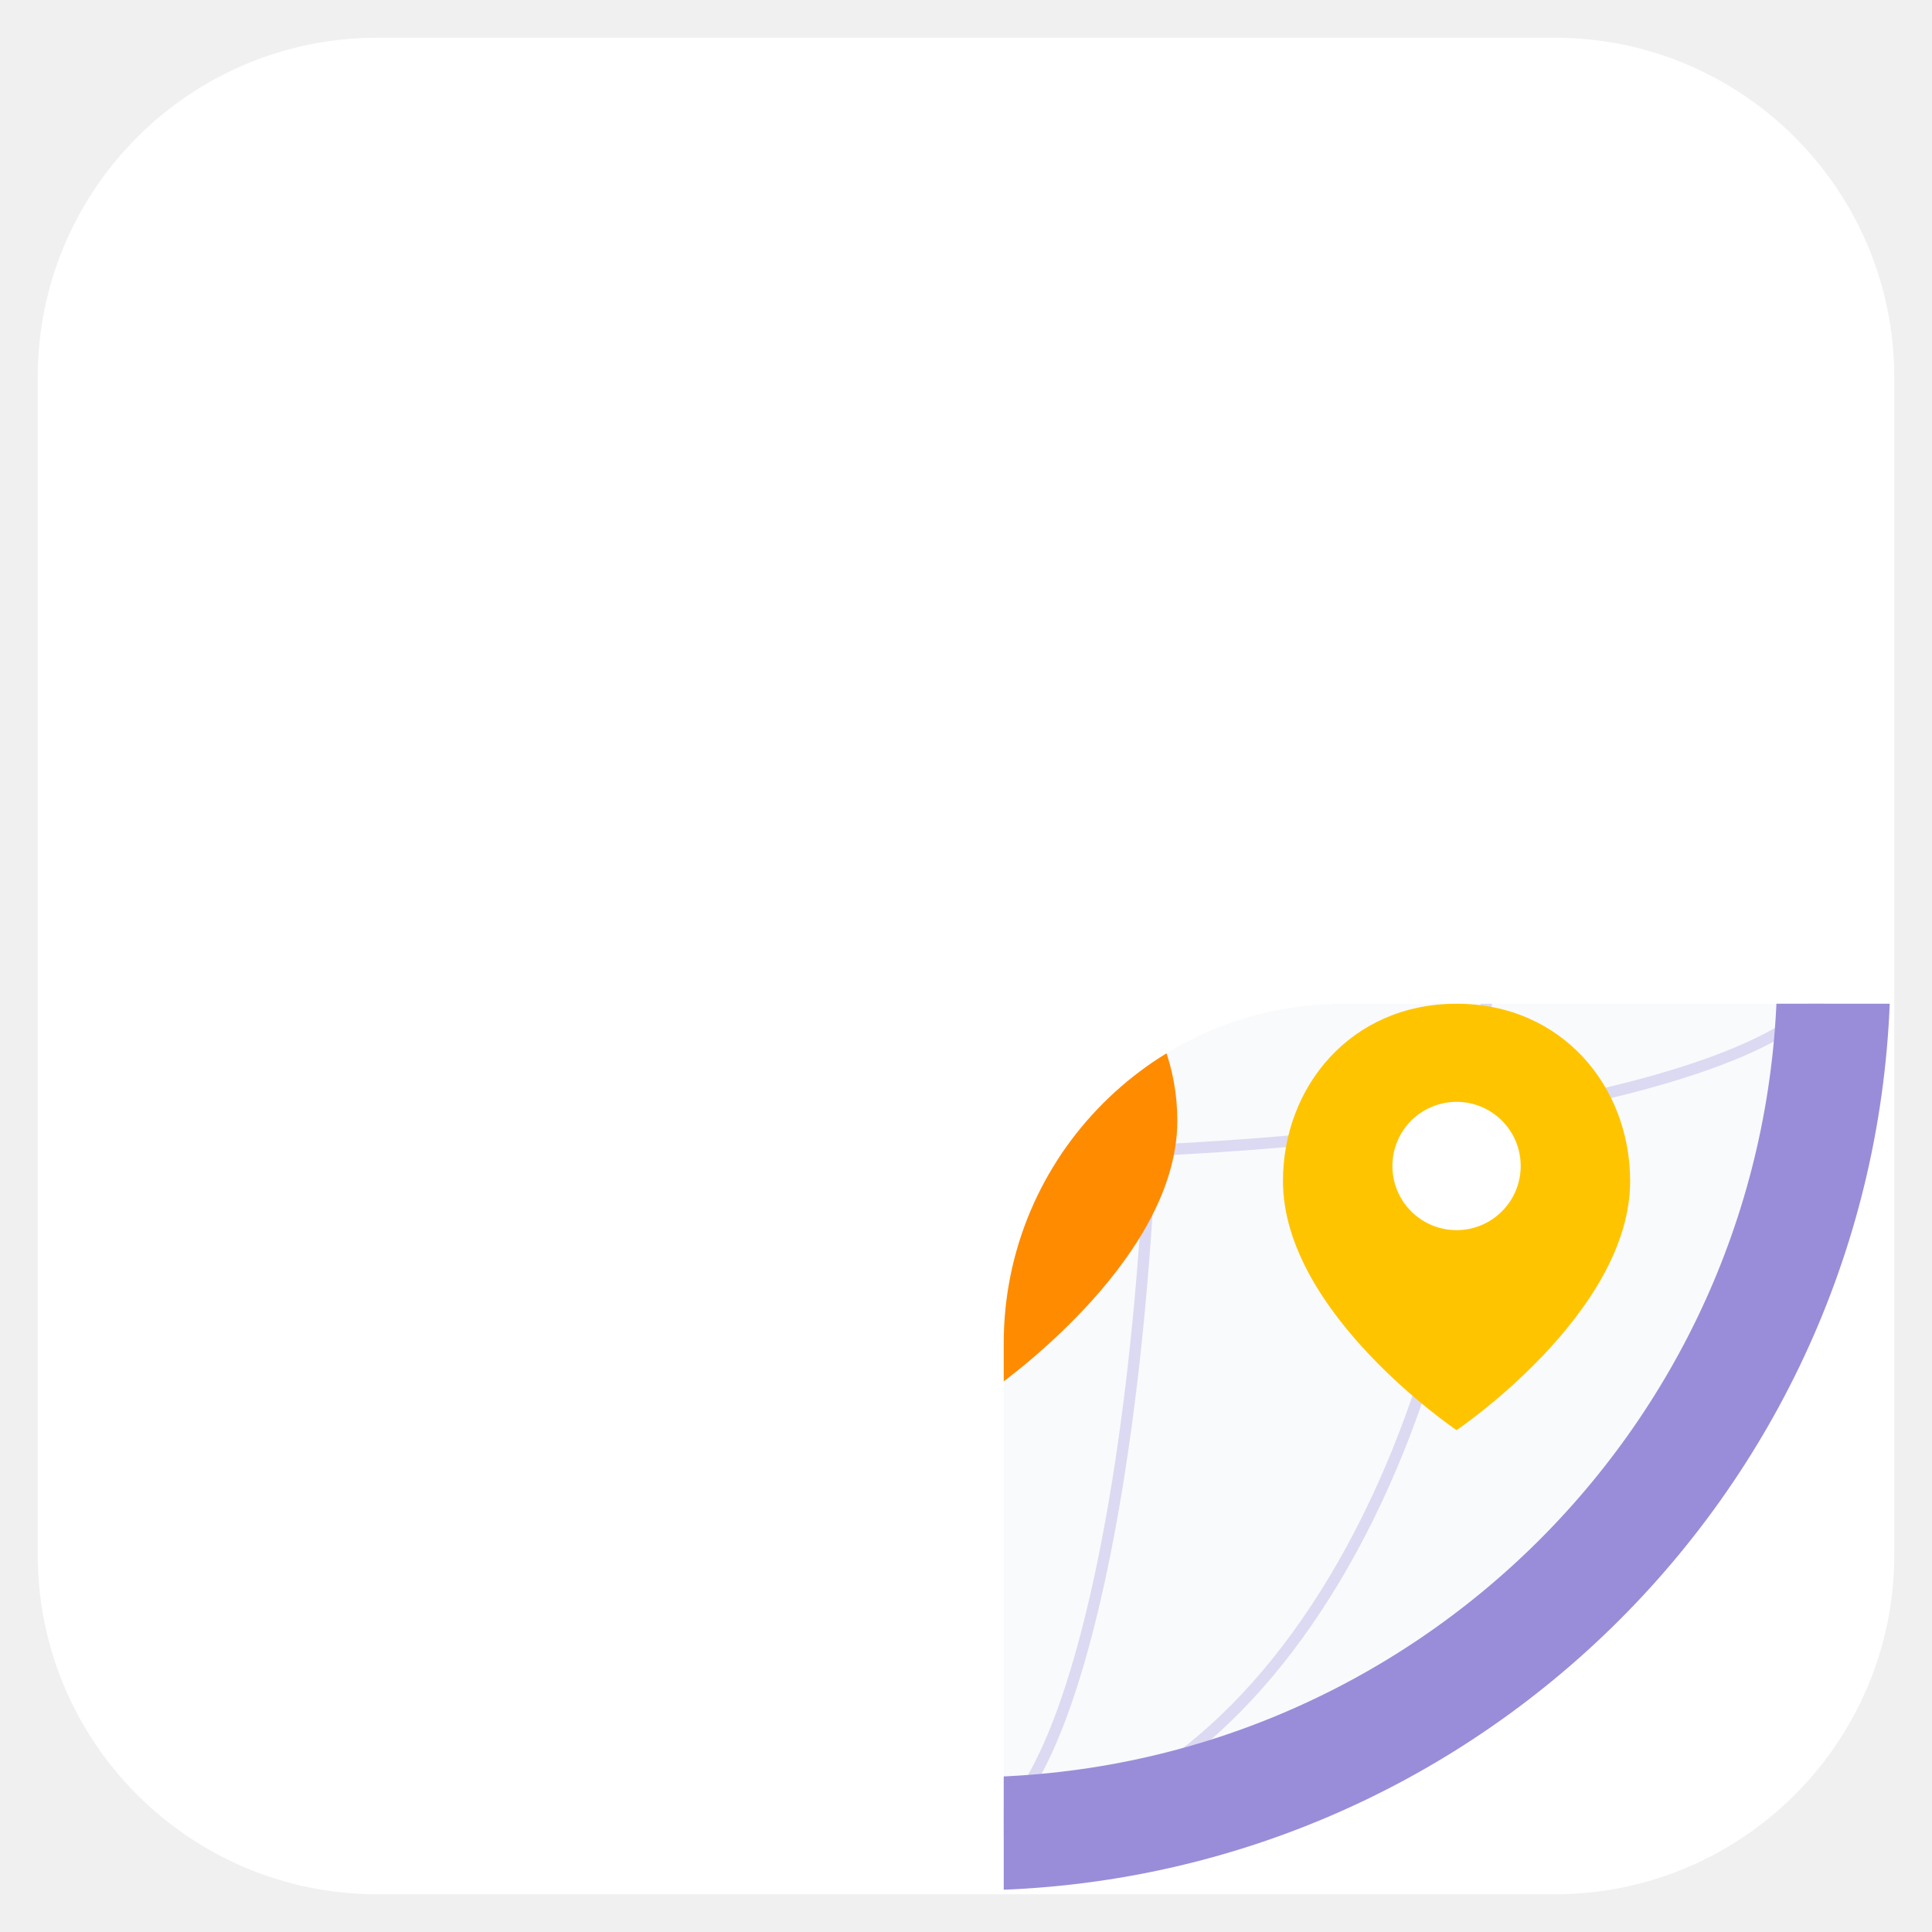
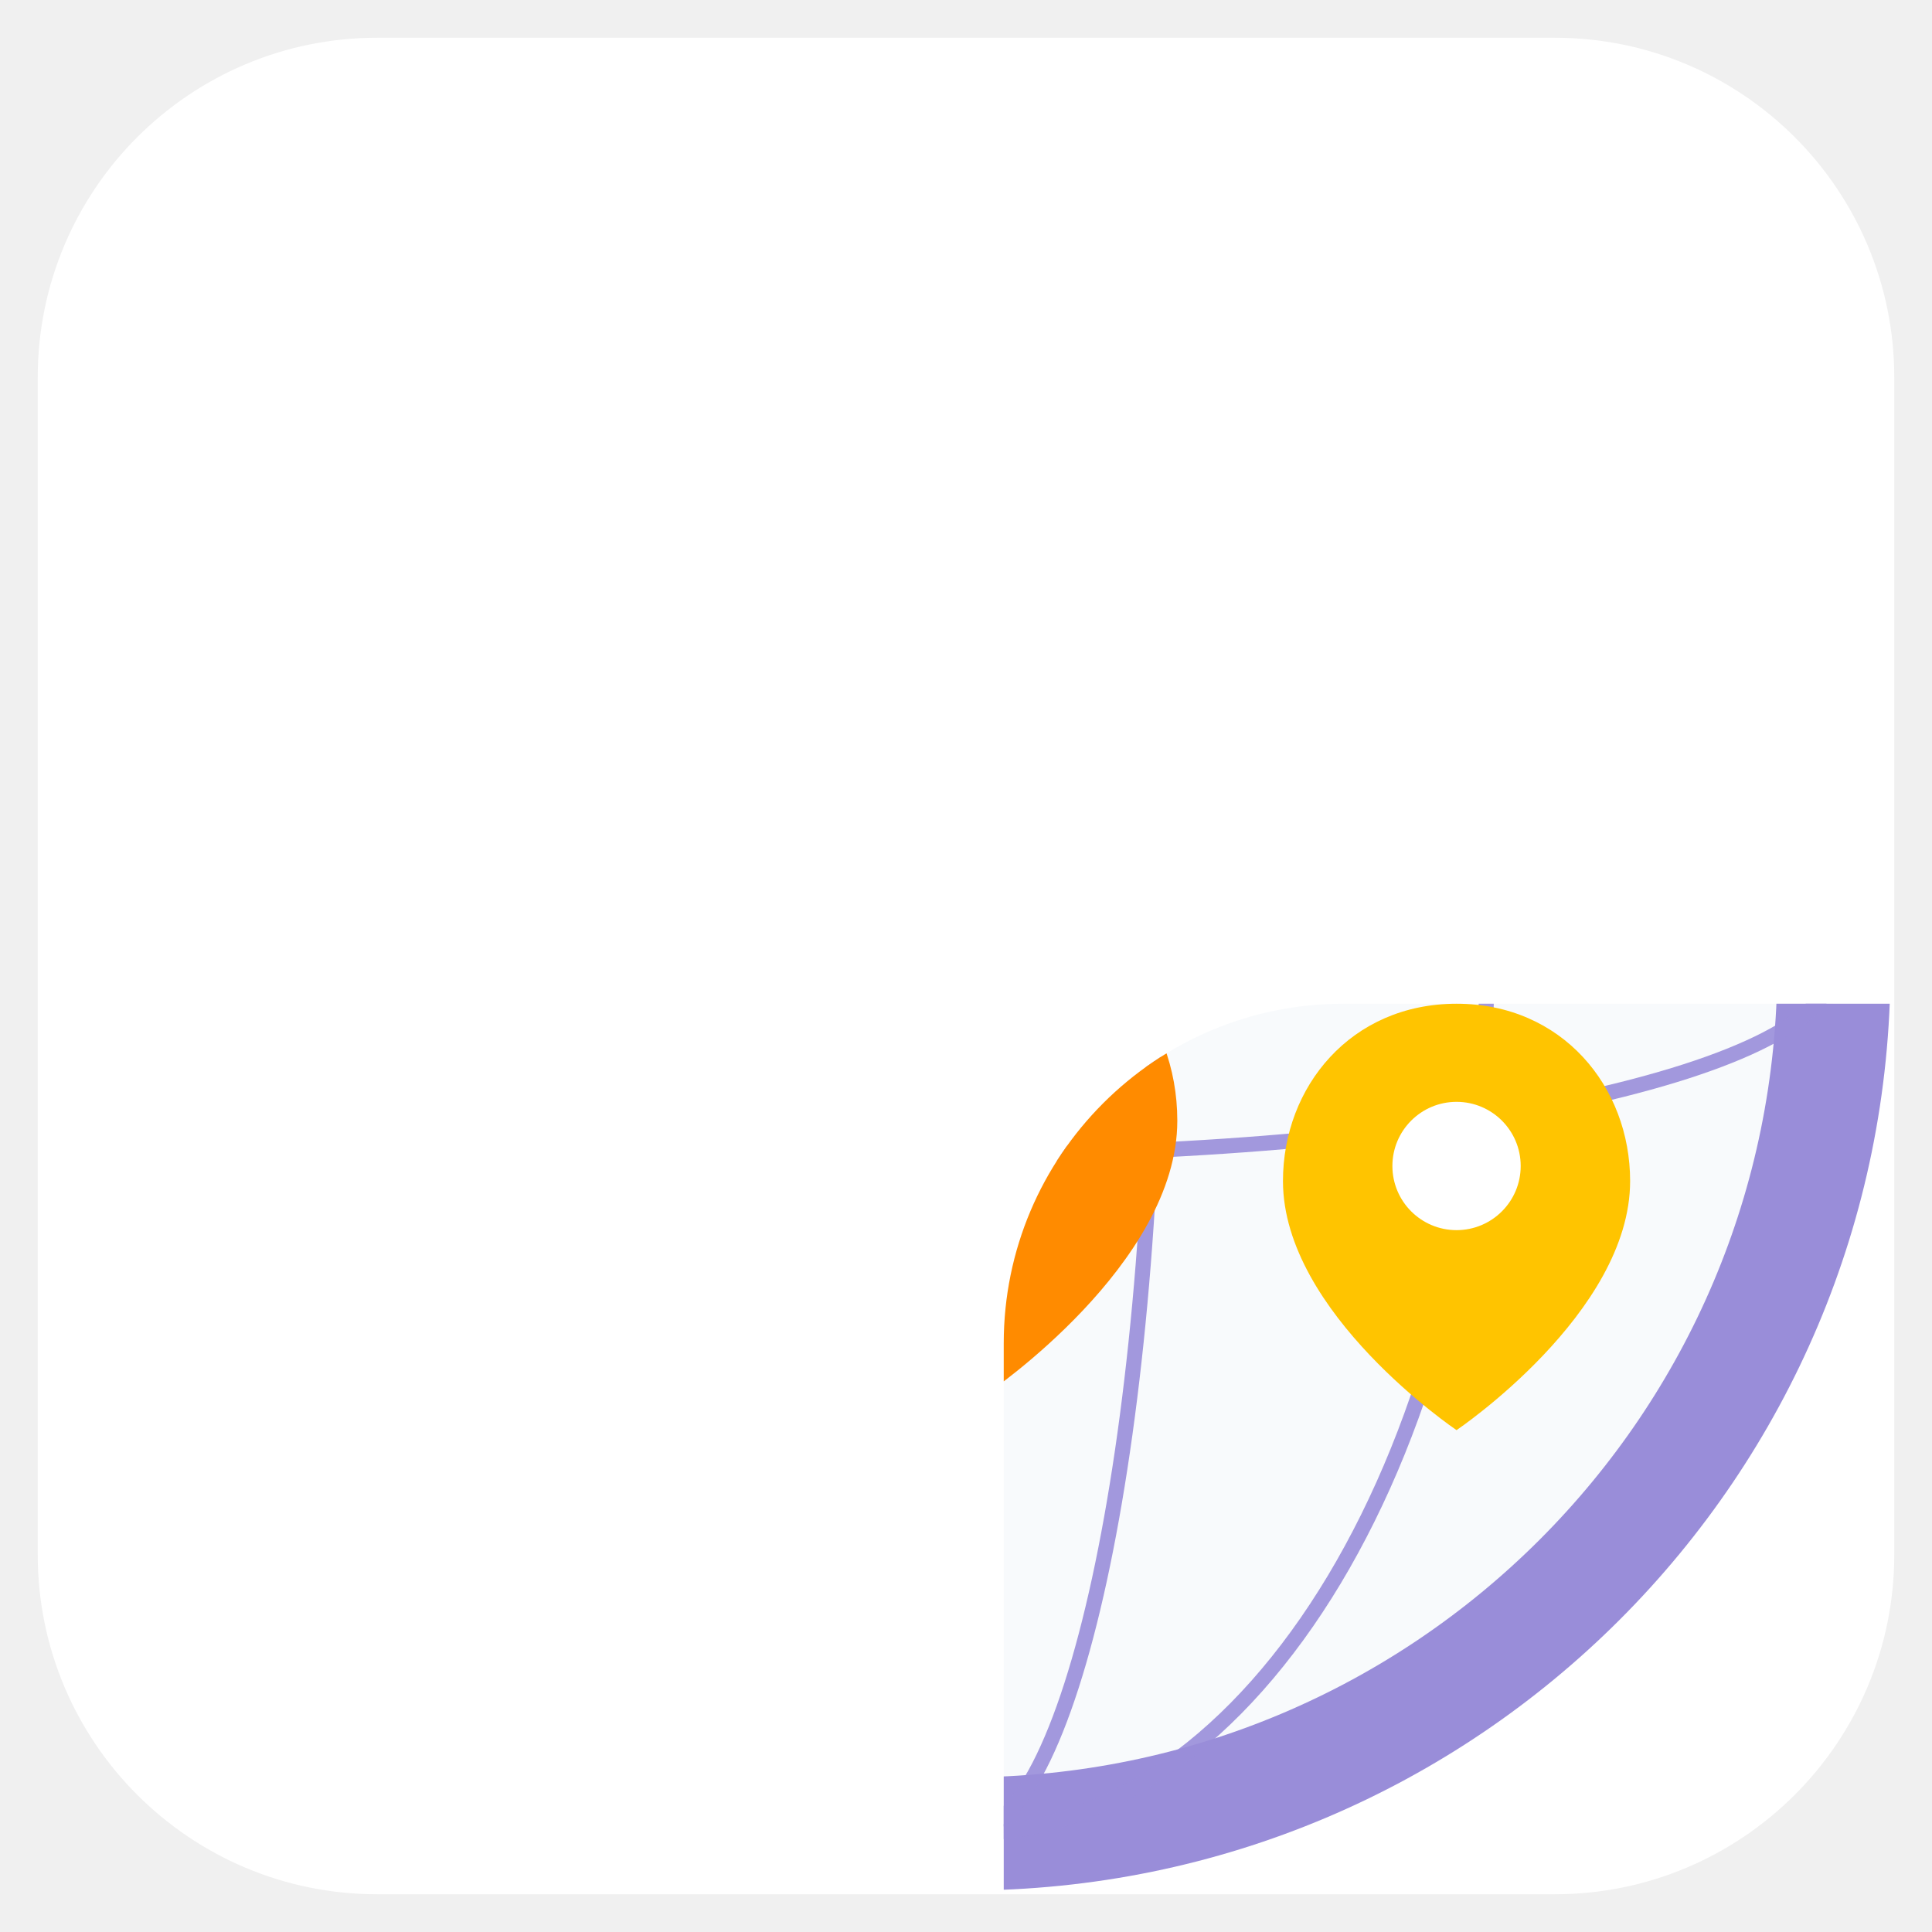
<svg xmlns="http://www.w3.org/2000/svg" width="512" height="512" viewBox="0 0 512 512" fill="none">
  <rect x="10" y="10" width="492" height="492" rx="90" fill="white" stroke-width="4" />
  <defs>
    <clipPath id="container-clip">
      <rect x="10" y="10" width="492" height="492" rx="90" />
    </clipPath>
  </defs>
  <g clip-path="url(#container-clip)" transform="translate(256, 256)">
    <circle cx="0" cy="0" r="230" stroke="#998DD9" stroke-width="30" fill="#F8FAFC" />
-     <ellipse cx="0" cy="0" rx="230" ry="50" stroke="#998DD9" stroke-opacity="0.3" stroke-width="3" fill="none" />
-     <ellipse cx="0" cy="0" rx="50" ry="230" stroke="#998DD9" stroke-opacity="0.3" stroke-width="3" fill="none" />
-     <ellipse cx="0" cy="0" rx="138" ry="230" stroke="#998DD9" stroke-opacity="0.3" stroke-width="3" fill="none" />
+     <ellipse cx="0" cy="0" rx="230" ry="50" stroke="#998DD9" stroke-opacity="0.9" stroke-width="4" fill="none" />
+     <ellipse cx="0" cy="0" rx="50" ry="230" stroke="#998DD9" stroke-opacity="0.9" stroke-width="4" fill="none" />
+     <ellipse cx="0" cy="0" rx="138" ry="230" stroke="#998DD9" stroke-opacity="0.9" stroke-width="4" fill="none" />
    <g transform="translate(-95, -85)">
      <path d="M0 -78 C-36 -78, -60 -50, -60 -18 C-60 29, 0 71, 0 71 C0 71, 60 29, 60 -18 C60 -50, 36 -78, 0 -78 Z" fill="#36B37E" />
      <circle cx="0" cy="-23" r="23" fill="white" />
    </g>
    <g transform="translate(108, -55)">
      <path d="M0 -70 C-32 -70, -53 -45, -53 -16 C-53 25, 0 63, 0 63 C0 63, 53 25, 53 -16 C53 -45, 32 -70, 0 -70 Z" fill="#0052CC" />
      <circle cx="0" cy="-20" r="20" fill="white" />
    </g>
    <g transform="translate(6, 55)">
      <path d="M0 -66 C-30 -66, -50 -42, -50 -14 C-50 24, 0 58, 0 58 C0 58, 50 24, 50 -14 C50 -42, 30 -66, 0 -66 Z" fill="#FF8B00" />
      <circle cx="0" cy="-19" r="19" fill="white" />
    </g>
    <g transform="translate(-85, 120)">
      <path d="M0 -60 C-28 -60, -46 -38, -46 -13 C-46 22, 0 53, 0 53 C0 53, 46 22, 46 -13 C46 -38, 28 -60, 0 -60 Z" fill="#2684FF" />
      <circle cx="0" cy="-17" r="17" fill="white" />
    </g>
    <g transform="translate(10, -140)">
      <path d="M0 -55 C-25 -55, -42 -35, -42 -12 C-42 19, 0 48, 0 48 C0 48, 42 19, 42 -12 C42 -35, 25 -55, 0 -55 Z" fill="#36B37E" fill-opacity="0.7" />
      <circle cx="0" cy="-16" r="16" fill="white" />
    </g>
    <g transform="translate(130, 70)">
      <path d="M0 -60 C-28 -60, -46 -38, -46 -13 C-46 22, 0 53, 0 53 C0 53, 46 22, 46 -13 C46 -38, 28 -60, 0 -60 Z" fill="#FFC400" />
      <circle cx="0" cy="-17" r="17" fill="white" />
    </g>
  </g>
</svg>
